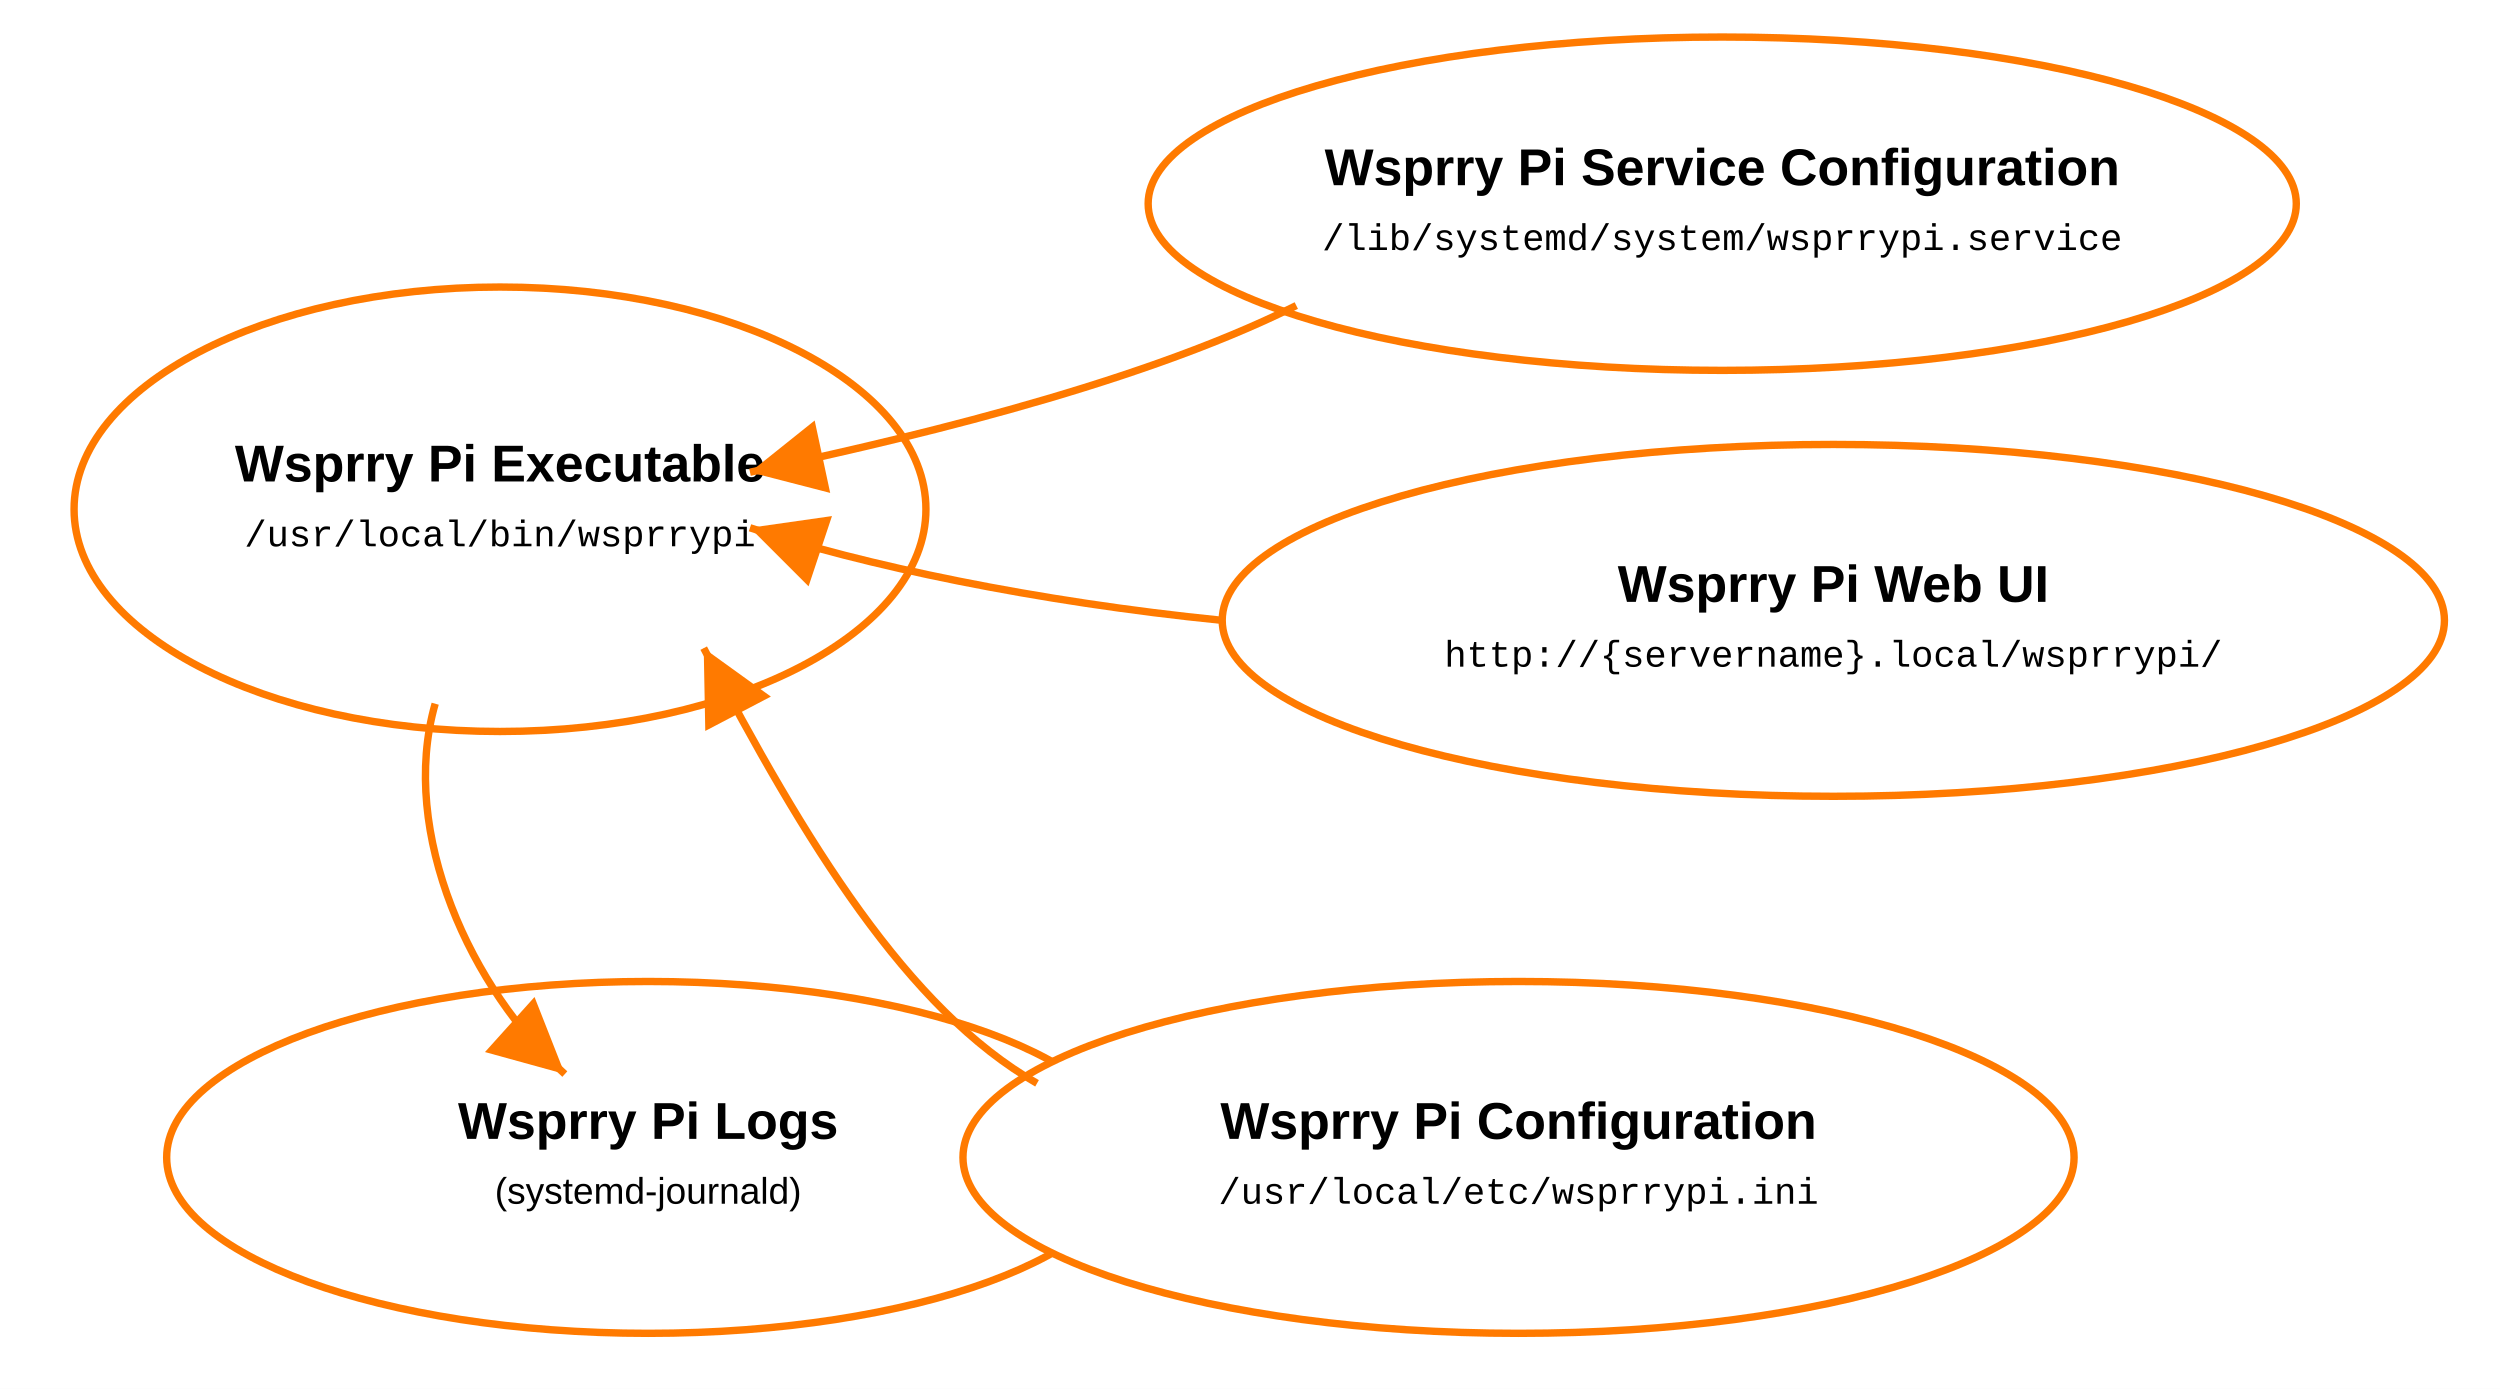
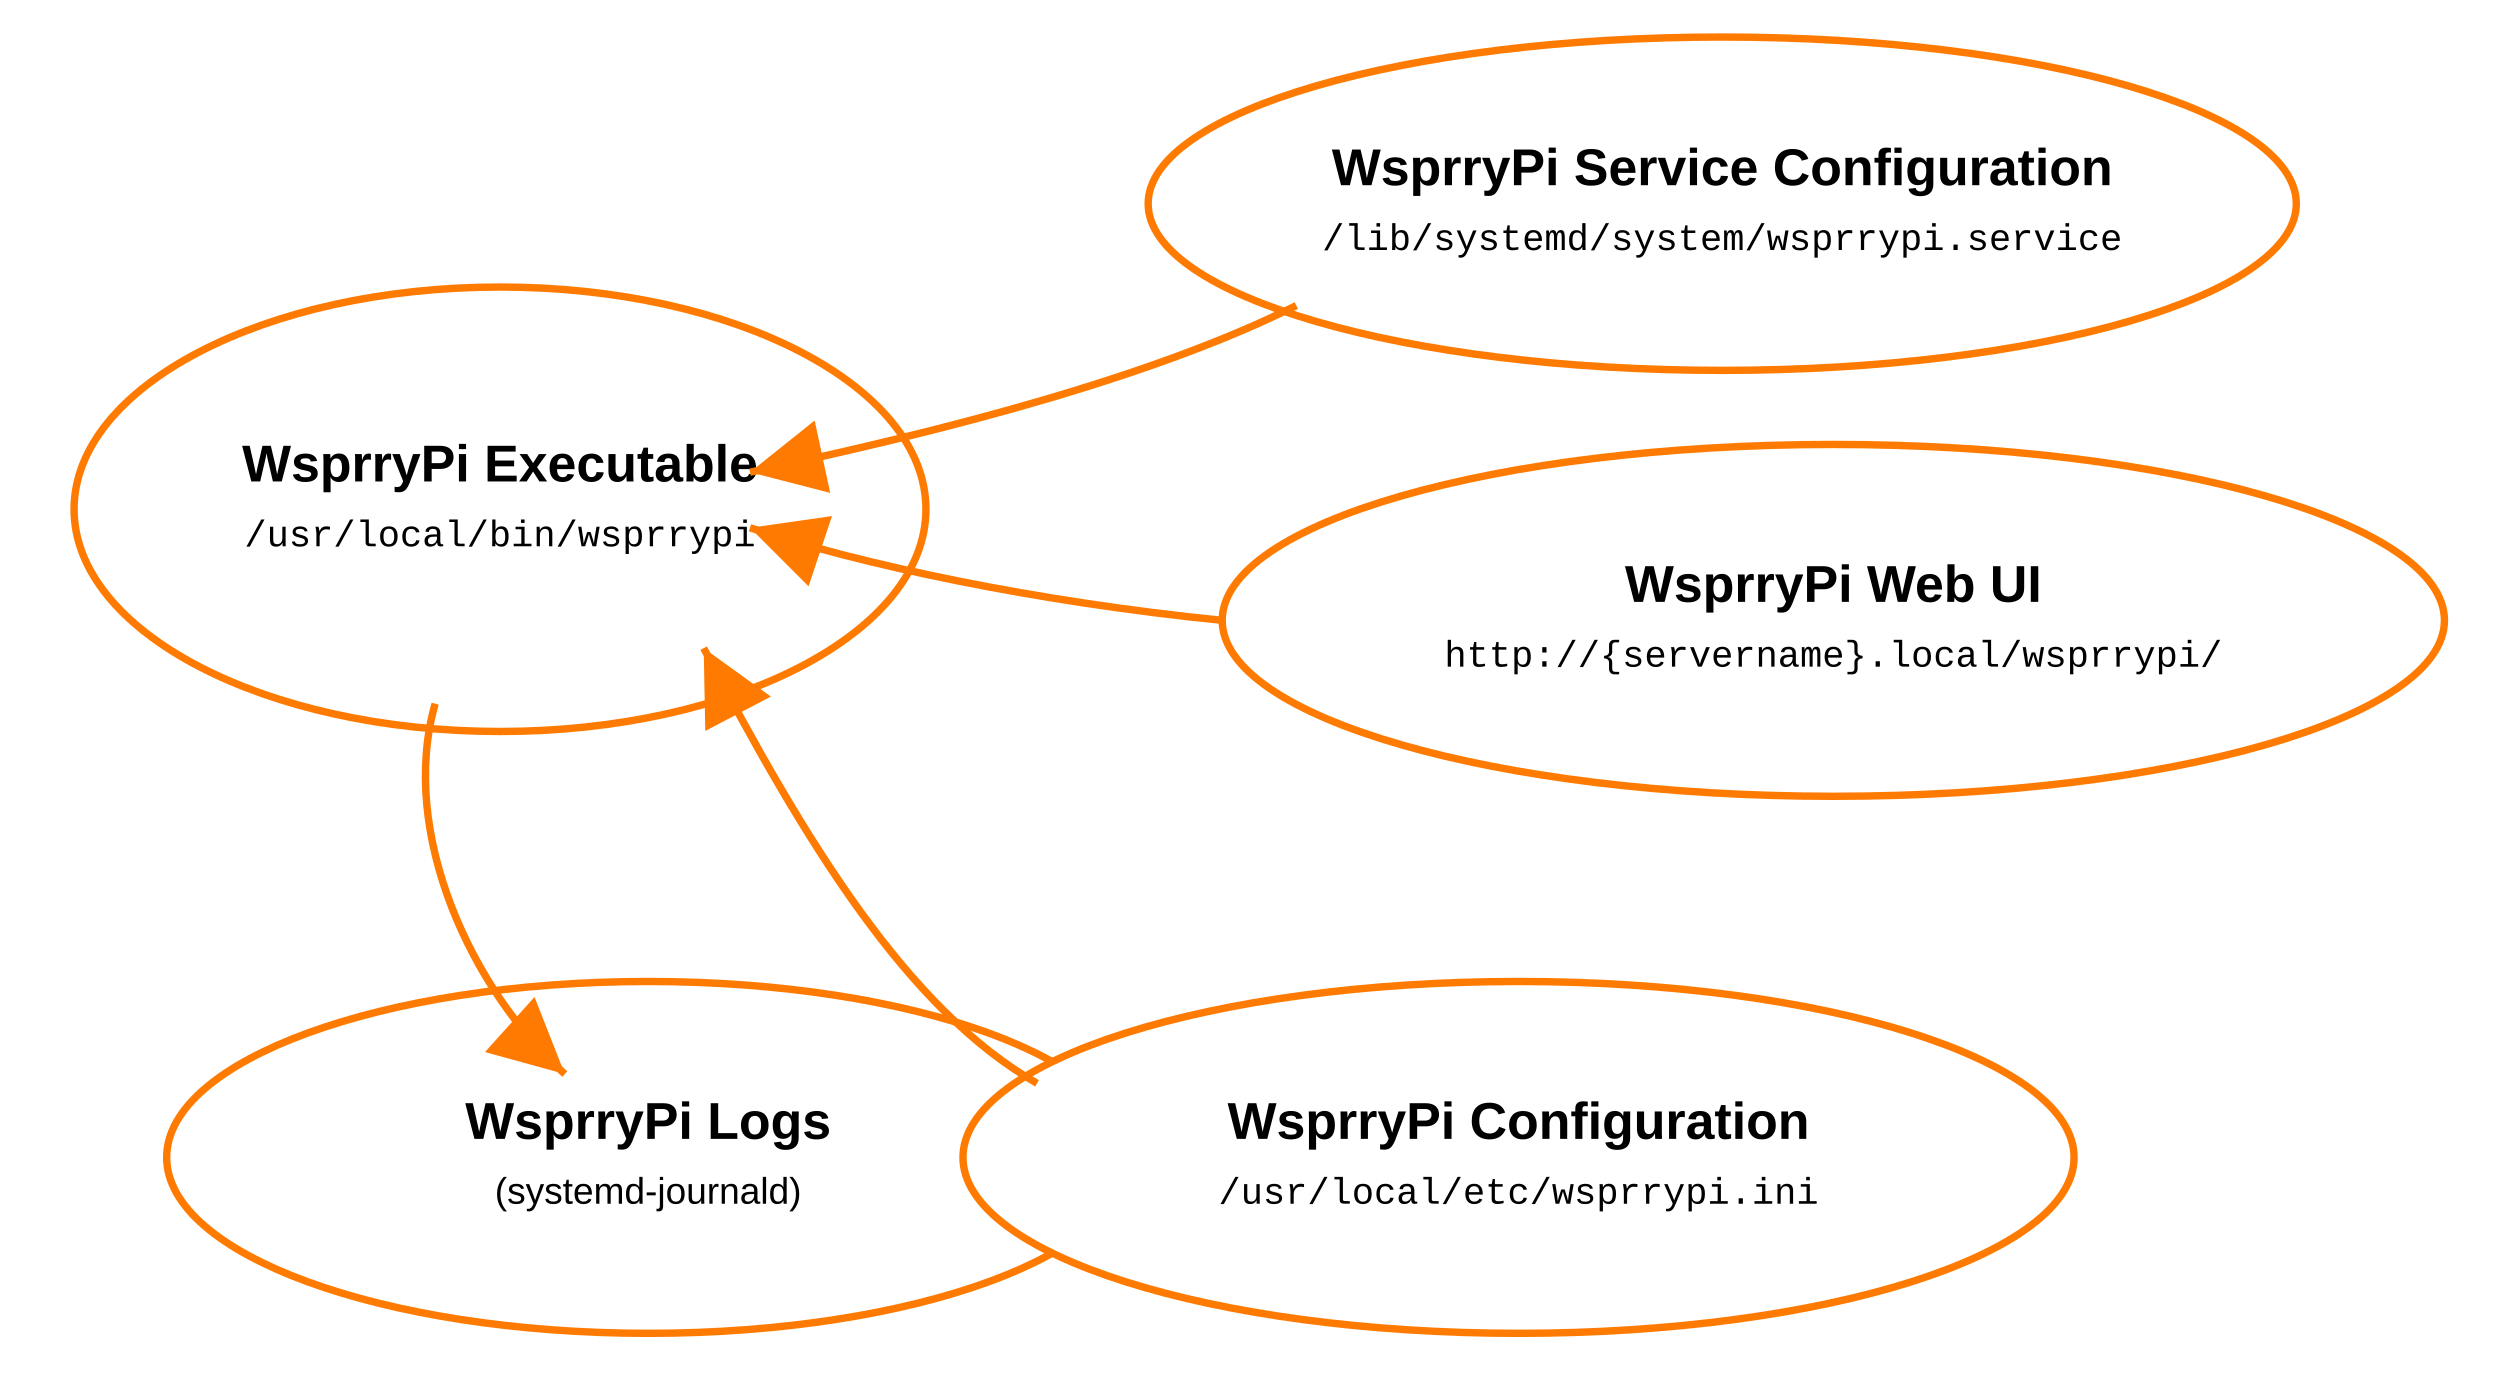
<svg xmlns="http://www.w3.org/2000/svg" width="1350" height="750" viewBox="0 0 1350 750">
  <defs>
    <marker id="arrow" viewBox="0 0 10 10" refX="10" refY="5" markerWidth="10" markerHeight="10" orient="auto-start-reverse">
      <path d="M 0 0 L 10 5 L 0 10 z" fill="#ff7a00" />
    </marker>
    <style>
      .oval { fill: #ffffff; stroke: #ff7a00; stroke-width: 4; }
      .link { stroke: #ff7a00; stroke-width: 4; fill: none; marker-end: url(#arrow); }
      .title { font-family: Arial, Helvetica, sans-serif; font-size: 28px; font-weight: 700; fill: #000000; }
      .sub   { font-family: "Courier New", Courier, monospace; font-size: 20px; font-weight: 400; fill: #000000; }
      .sub2  { font-family: Arial, Helvetica, sans-serif; font-size: 20px; font-weight: 400; fill: #000000; }
    </style>
  </defs>
  <rect x="0" y="0" width="1350" height="750" fill="#ffffff" />
  <ellipse class="oval" cx="270" cy="275" rx="230" ry="120" />
-   <text x="270" y="260" text-anchor="middle" class="title">Wsprry Pi Executable</text>
+   <text x="270" y="260" text-anchor="middle" class="title">WsprryPi Executable</text>
  <text x="270" y="295" text-anchor="middle" class="sub">/usr/local/bin/wsprrypi</text>
  <ellipse class="oval" cx="930" cy="110" rx="310" ry="90" />
-   <text x="930" y="100" text-anchor="middle" class="title">Wsprry Pi Service Configuration</text>
+   <text x="930" y="100" text-anchor="middle" class="title">WsprryPi Service Configuration</text>
  <text x="930" y="135" text-anchor="middle" class="sub">/lib/systemd/system/wsprrypi.service</text>
  <ellipse class="oval" cx="990" cy="335" rx="330" ry="95" />
-   <text x="990" y="325" text-anchor="middle" class="title">Wsprry Pi Web UI</text>
+   <text x="990" y="325" text-anchor="middle" class="title">WsprryPi Web UI</text>
  <text x="990" y="360" text-anchor="middle" class="sub">http://{servername}.local/wsprrypi/</text>
  <ellipse class="oval" cx="350" cy="625" rx="260" ry="95" />
-   <text x="350" y="615" text-anchor="middle" class="title">Wsprry Pi Logs</text>
+   <text x="350" y="615" text-anchor="middle" class="title">WsprryPi Logs</text>
  <text x="350" y="650" text-anchor="middle" class="sub2">(systemd-journald)</text>
  <ellipse class="oval" cx="820" cy="625" rx="300" ry="95" />
-   <text x="820" y="615" text-anchor="middle" class="title">Wsprry Pi Configuration</text>
+   <text x="820" y="615" text-anchor="middle" class="title">WsprryPi Configuration</text>
  <text x="820" y="650" text-anchor="middle" class="sub">/usr/local/etc/wsprrypi.ini</text>
  <path class="link" d="M 700 165 C 610 210, 475 240, 405 255" />
  <path class="link" d="M 660 335 C 560 325, 465 305, 405 285" />
  <path class="link" d="M 560 585 C 490 545, 435 455, 380 350" />
  <path class="link" d="M 235 380 C 215 450, 255 535, 305 580" />
</svg>
